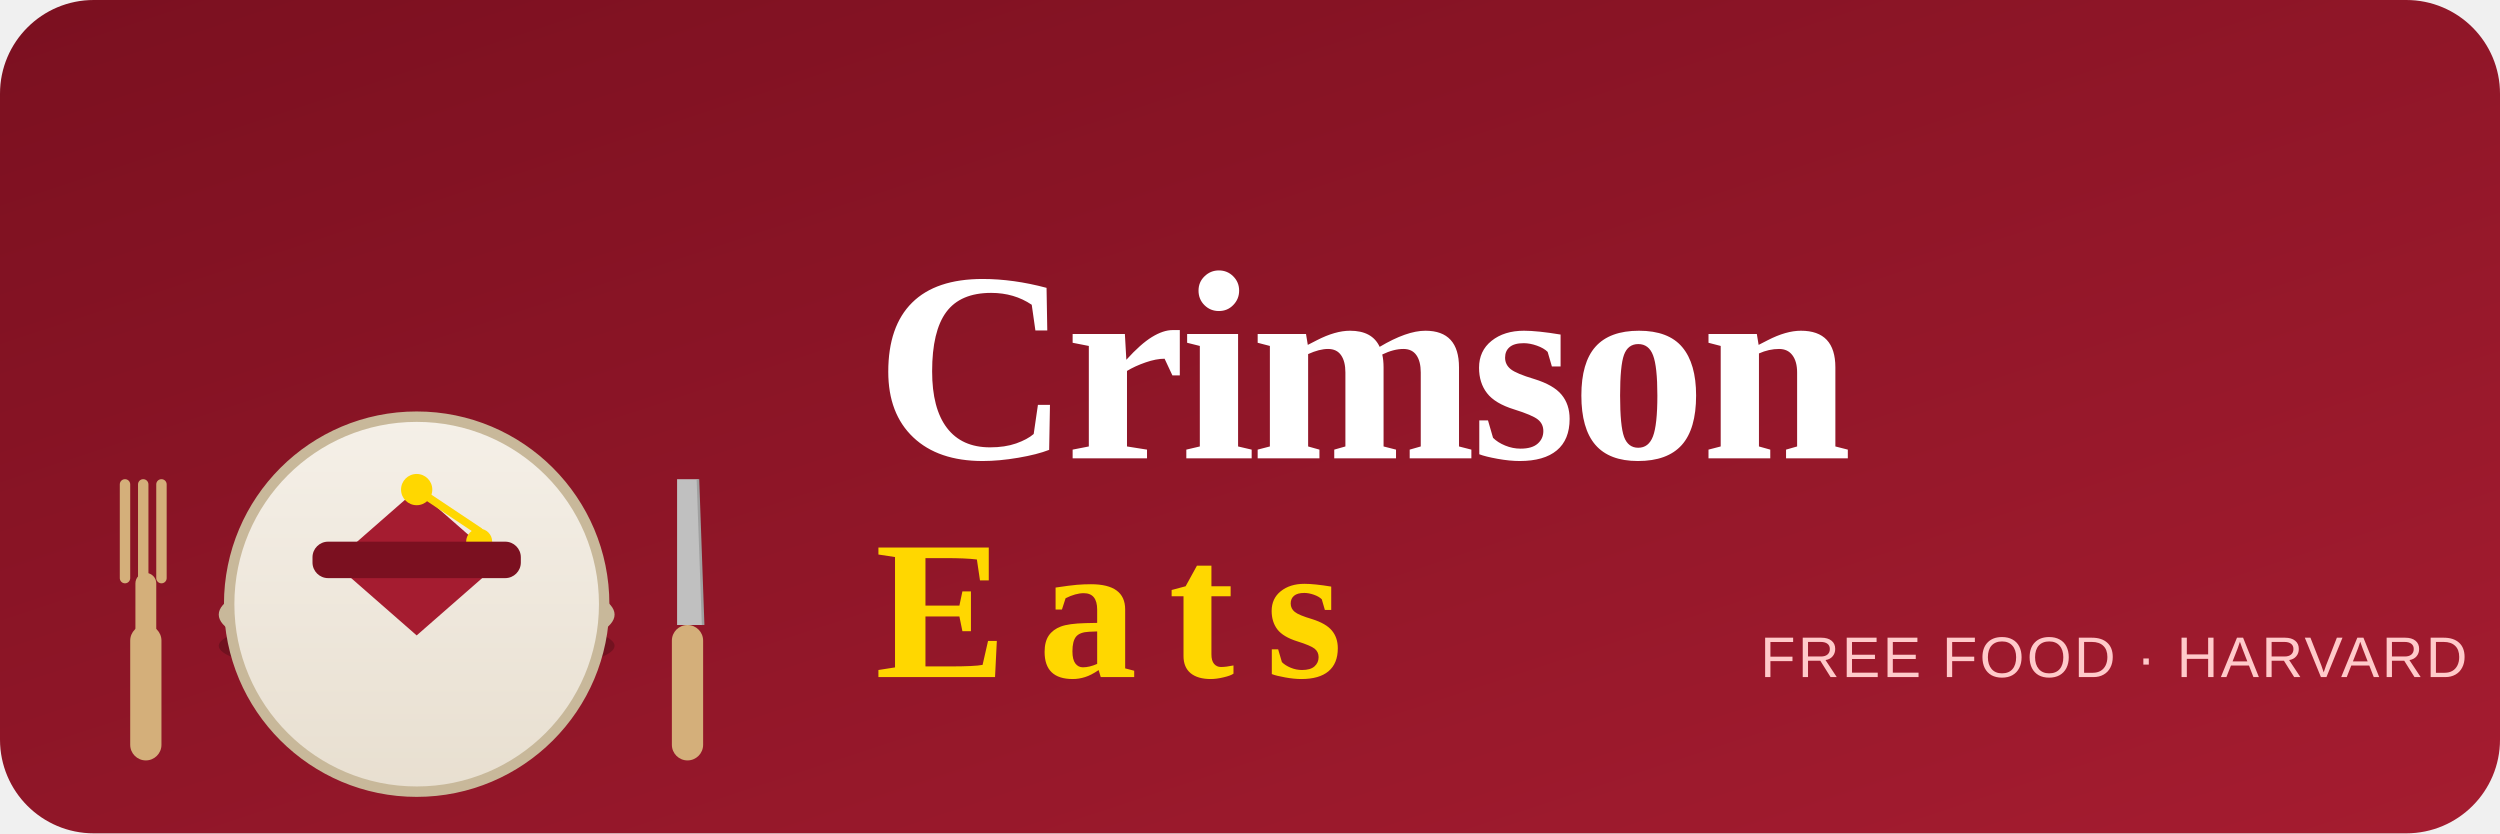
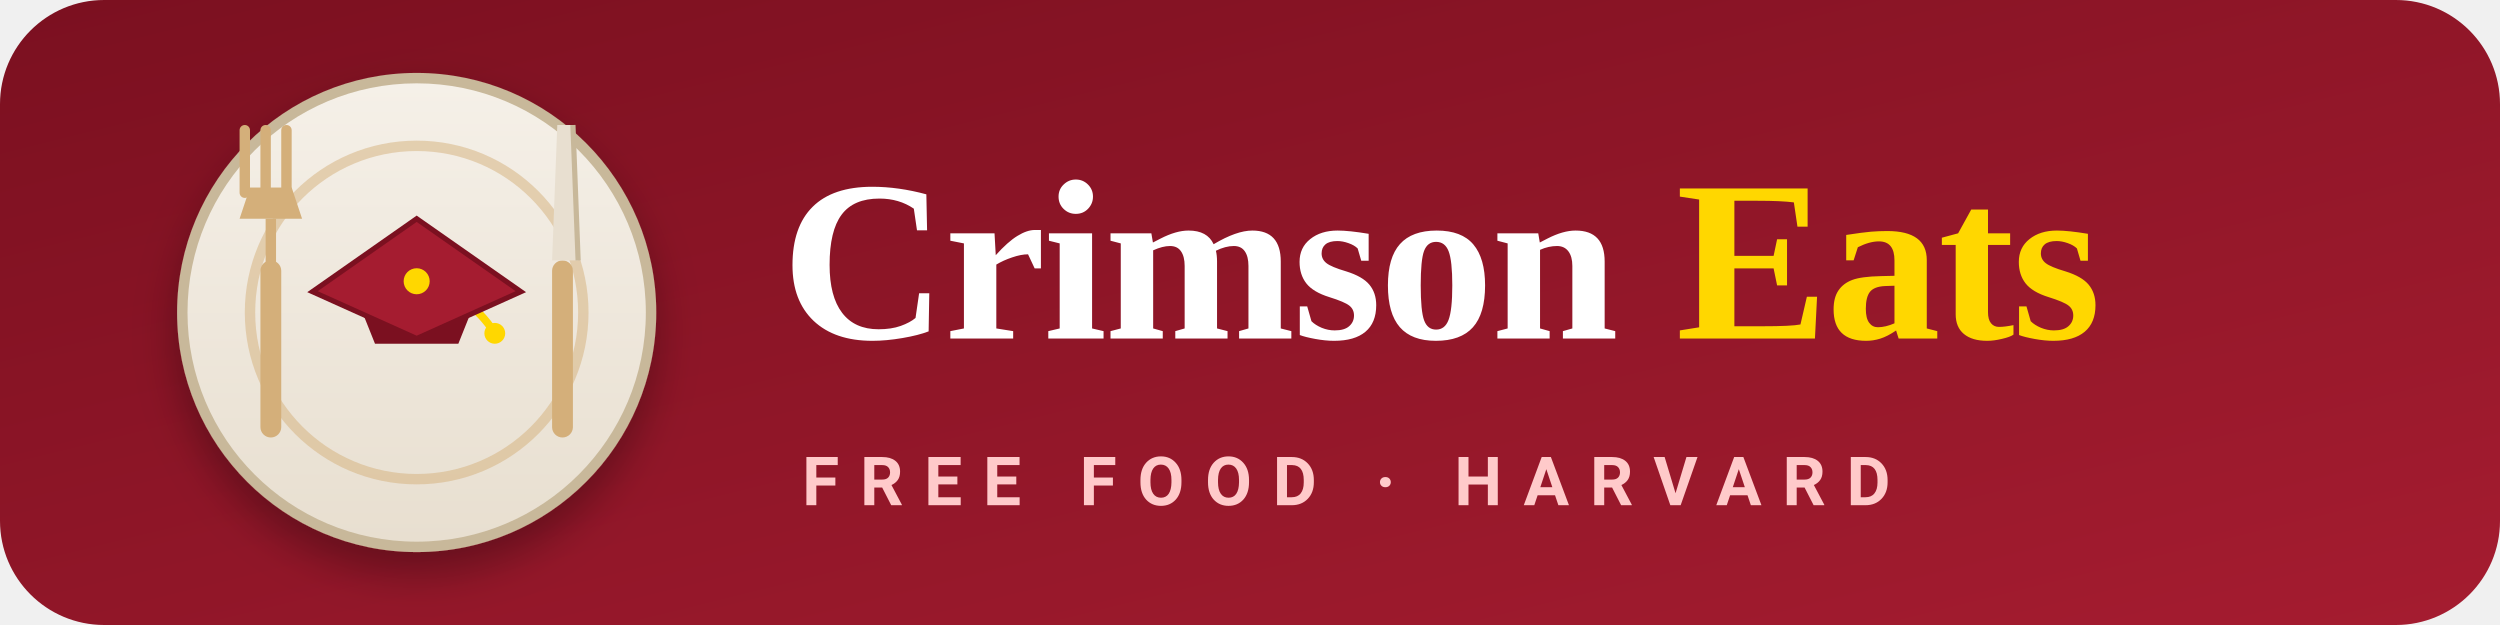
- <svg xmlns="http://www.w3.org/2000/svg" viewBox="0 0 480 160" width="480" height="160">
+ <svg xmlns="http://www.w3.org/2000/svg" viewBox="0 0 480 120" width="480" height="120">
  <defs>
    <linearGradient id="bgGrad" x1="0%" y1="0%" x2="100%" y2="100%">
      <stop offset="0%" style="stop-color:#7B1020;stop-opacity:1" />
      <stop offset="100%" style="stop-color:#A51C30;stop-opacity:1" />
    </linearGradient>
    <linearGradient id="plateGrad" x1="0%" y1="0%" x2="0%" y2="100%">
      <stop offset="0%" style="stop-color:#F5F0E8;stop-opacity:1" />
      <stop offset="100%" style="stop-color:#E8DFD0;stop-opacity:1" />
    </linearGradient>
+     <filter id="shadow" x="-20%" y="-20%" width="140%" height="140%">
+       <feDropShadow dx="0" dy="4" stdDeviation="4" flood-color="#000000" flood-opacity="0.3" />
+     </filter>
  </defs>
-   <rect width="480" height="160" rx="18" ry="18" fill="url(#bgGrad)" />
-   <g transform="translate(80,80)">
-     <ellipse cx="0" cy="44" rx="38" ry="6" fill="#00000033" />
-     <ellipse cx="0" cy="38" rx="38" ry="9" fill="#C8B89A" />
-     <ellipse cx="0" cy="36" rx="36" ry="36" fill="url(#plateGrad)" />
-     <ellipse cx="0" cy="36" rx="36" ry="36" fill="none" stroke="#C8B89A" stroke-width="2" />
-     <g transform="translate(0,28)">
-       <polygon points="0,-14 16,0 0,14 -16,0" fill="#A51C30" />
-       <circle cx="0" cy="-14" r="3" fill="#FFD700" />
-       <line x1="0" y1="-14" x2="12" y2="-6" stroke="#FFD700" stroke-width="1.5" stroke-linecap="round" />
-       <circle cx="12" cy="-4" r="2.5" fill="#FFD700" />
-       <rect x="-20" y="-4" width="40" height="7" rx="3" ry="3" fill="#7B1020" />
+   <rect width="480" height="120" rx="20" ry="20" fill="url(#bgGrad)" />
+   <g transform="translate(80,60)">
+     <circle cx="0" cy="0" r="46" fill="#C8B89A" filter="url(#shadow)" />
+     <circle cx="0" cy="0" r="44" fill="url(#plateGrad)" />
+     <circle cx="0" cy="0" r="32" fill="none" stroke="#D4AF7A" stroke-width="2" opacity="0.5" />
+     <g transform="translate(-28, 0)">
+       <rect x="-2" y="-10" width="4" height="34" rx="2" fill="#D4AF7A" />
+       <rect x="-1" y="-18" width="2" height="10" fill="#D4AF7A" />
+       <path d="M-6,-18 L6,-18 L4,-24 L-4,-24 Z" fill="#D4AF7A" />
+       <rect x="-6" y="-36" width="2" height="14" rx="1" fill="#D4AF7A" />
+       <rect x="-2" y="-36" width="2" height="14" rx="1" fill="#D4AF7A" />
+       <rect x="2" y="-36" width="2" height="14" rx="1" fill="#D4AF7A" />
    </g>
-     <g transform="translate(-52,36)">
-       <rect x="-3" y="4" width="6" height="26" rx="3" fill="#D4AF7A" />
-       <rect x="-2" y="-6" width="4" height="14" rx="2" fill="#D4AF7A" />
-       <rect x="-5" y="-24" width="2" height="20" rx="1" fill="#D4AF7A" />
-       <rect x="-1.5" y="-24" width="2" height="20" rx="1" fill="#D4AF7A" />
-       <rect x="2" y="-24" width="2" height="20" rx="1" fill="#D4AF7A" />
+     <g transform="translate(28, 0)">
+       <rect x="-2" y="-10" width="4" height="34" rx="2" fill="#D4AF7A" />
+       <path d="M-1,-36 L2,-36 L3,-10 L-2,-10 Z" fill="#E8DFD0" />
+       <line x1="2" y1="-36" x2="3" y2="-10" stroke="#C8B89A" stroke-width="1" />
    </g>
-     <g transform="translate(52,36)">
-       <rect x="-3" y="4" width="6" height="26" rx="3" fill="#D4AF7A" />
-       <path d="M -2,-24 L 2,-24 L 3,4 L -2,4 Z" rx="1" fill="#C0C0C0" />
-       <line x1="2" y1="-24" x2="3" y2="4" stroke="#A0A0A0" stroke-width="0.5" />
+     <g transform="translate(0, -4)">
+       <path d="M0,-2 Q10,0 15,8" fill="none" stroke="#FFD700" stroke-width="1.5" />
+       <circle cx="15" cy="8" r="2" fill="#FFD700" />
+       <path d="M-12,0 L12,0 L8,10 L-8,10 Z" fill="#7B1020" />
+       <polygon points="0,-14 20,0 0,9 -20,0" fill="#A51C30" stroke="#7B1020" stroke-width="1" />
+       <circle cx="0" cy="-2" r="2.5" fill="#FFD700" />
    </g>
  </g>
-   <text x="168" y="88" font-family="Georgia, 'Times New Roman', serif" font-size="52" font-weight="bold" letter-spacing="-1" fill="#FFFFFF">Crimson</text>
-   <text x="168" y="130" font-family="Georgia, 'Times New Roman', serif" font-size="38" font-weight="bold" letter-spacing="6" fill="#FFD700">Eats</text>
-   <text x="338" y="130" font-family="Arial, sans-serif" font-size="11" fill="#FFCACA" letter-spacing="0.5">FREE FOOD · HARVARD</text>
+   <g transform="translate(150, 65)">
+     <text x="0" y="0" font-family="Georgia, 'Times New Roman', serif" font-size="44" font-weight="bold" letter-spacing="-0.5">
+       <tspan fill="#FFFFFF">Crimson </tspan>
+       <tspan fill="#FFD700">Eats</tspan>
+     </text>
+     <text x="4" y="32" font-family="-apple-system, BlinkMacSystemFont, 'Segoe UI', Roboto, Helvetica, Arial, sans-serif" font-size="13" font-weight="600" fill="#FFCACA" letter-spacing="4">FREE FOOD · HARVARD</text>
+   </g>
</svg>
